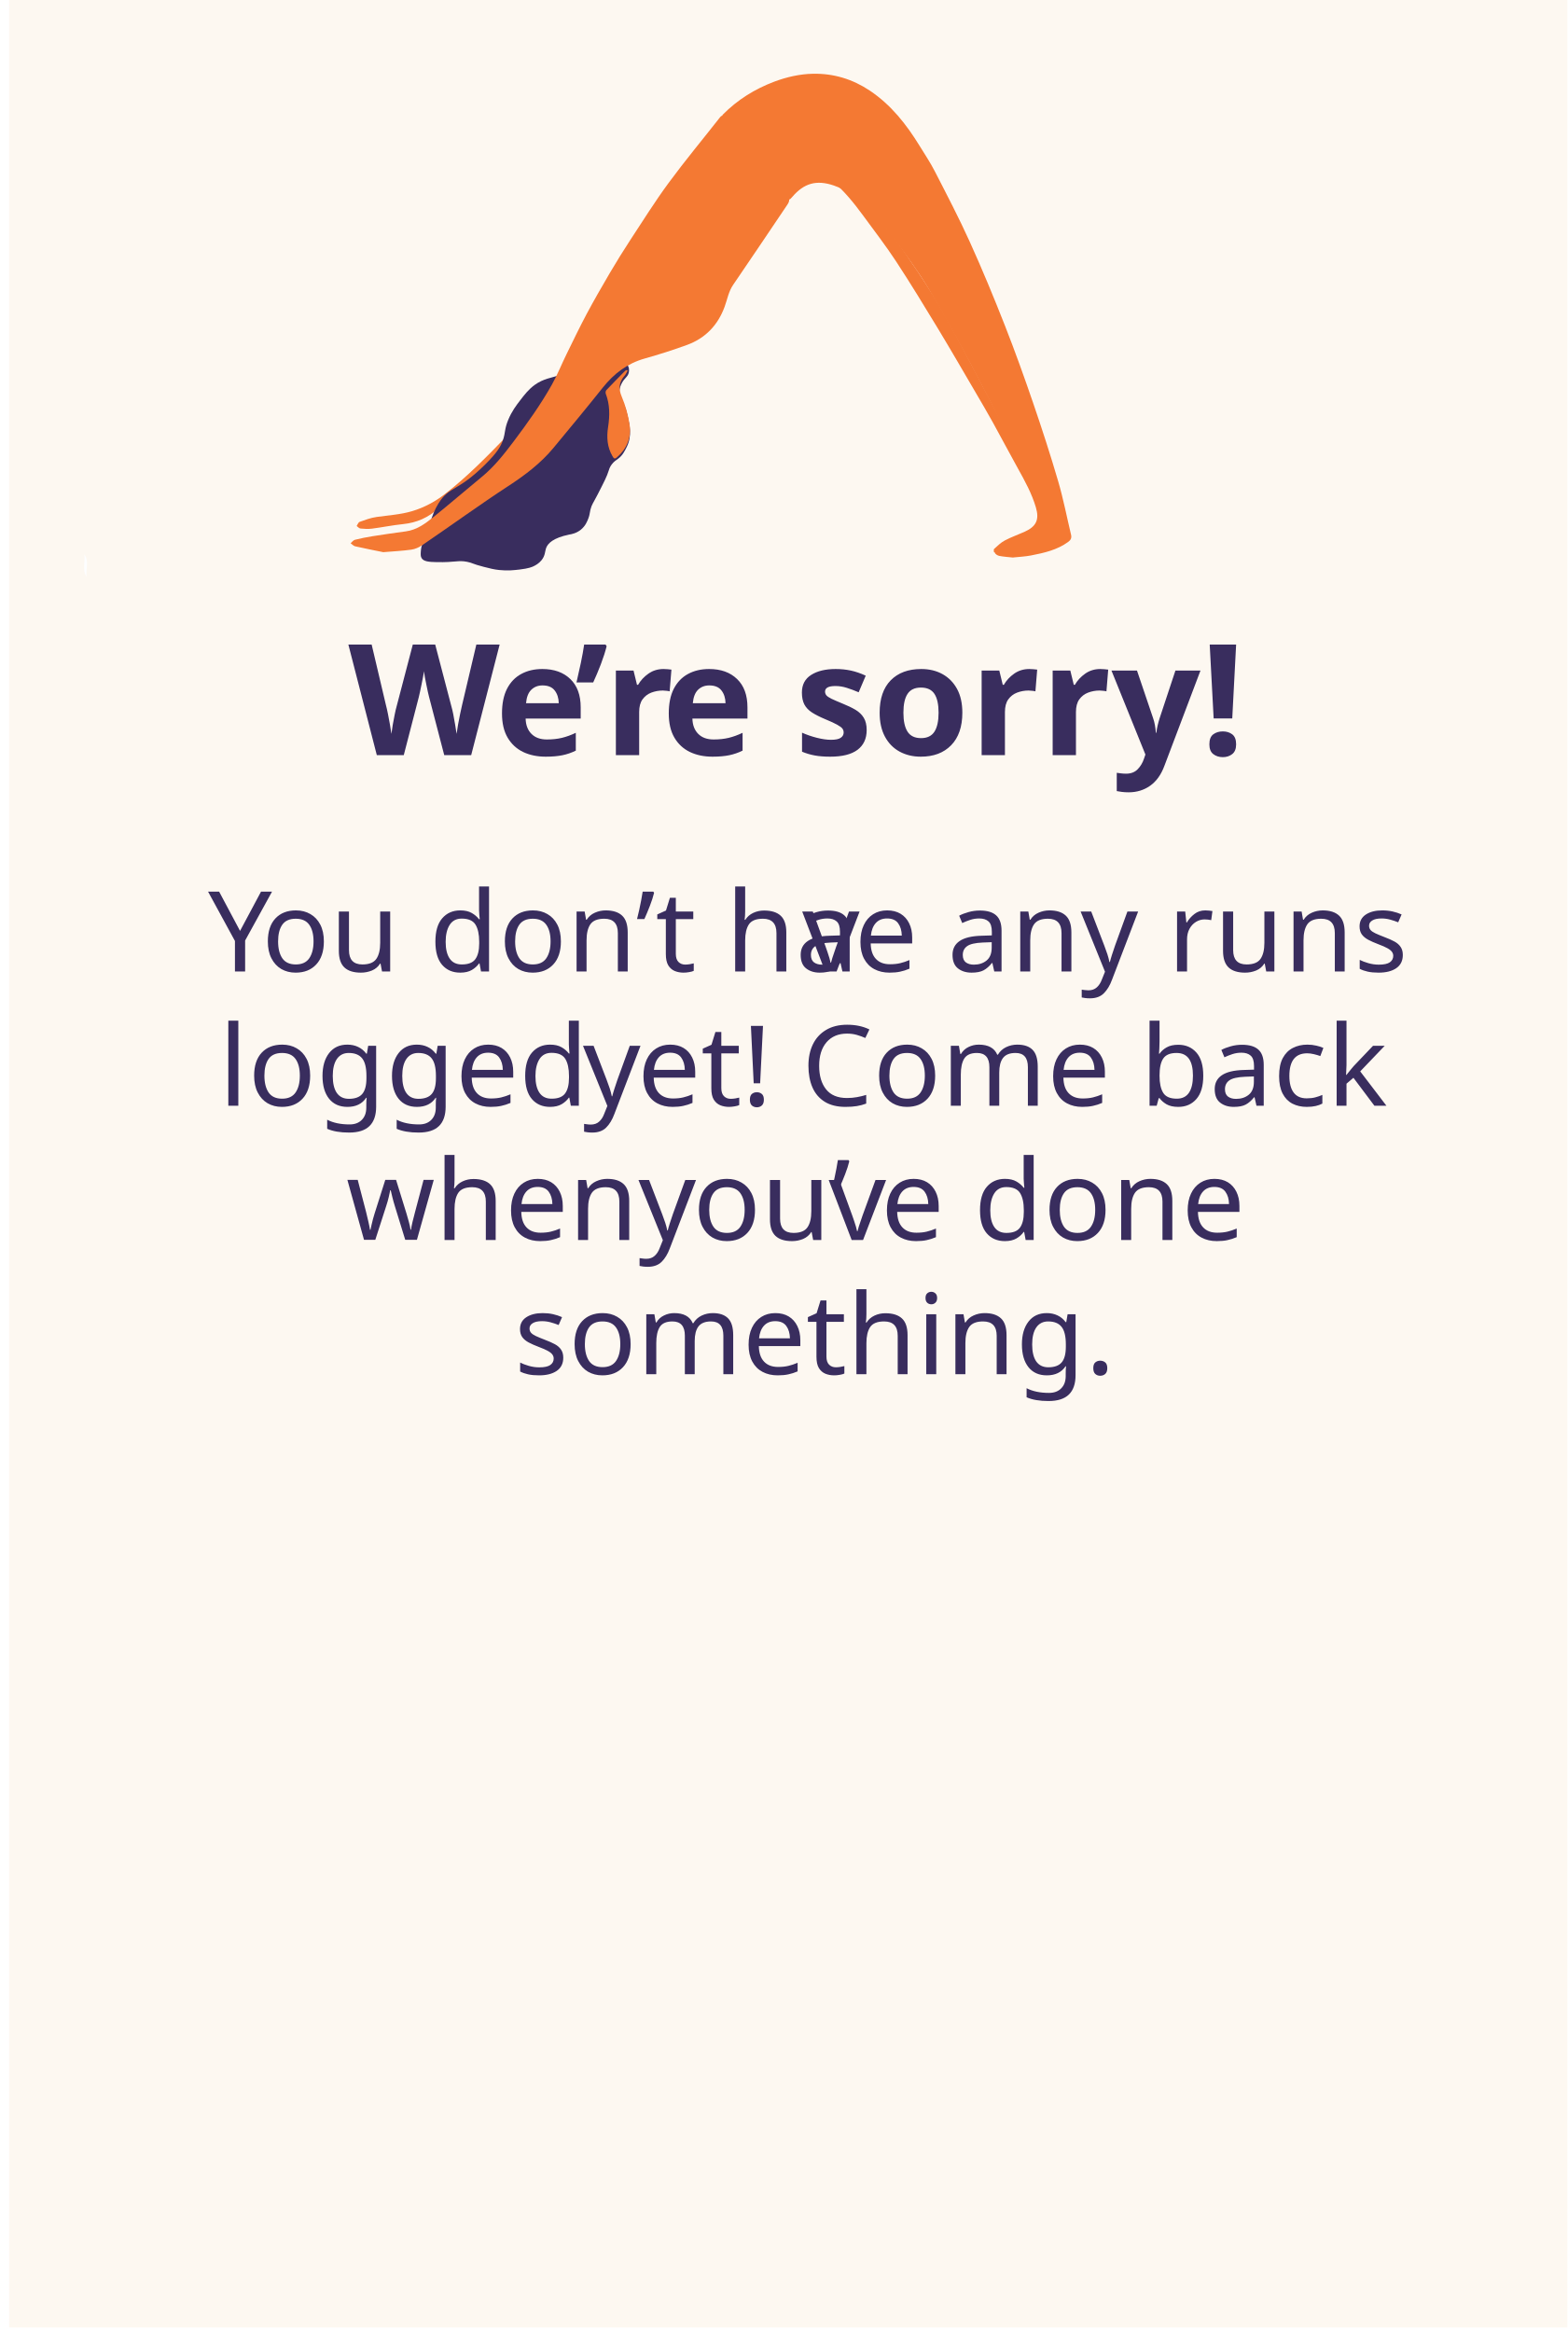
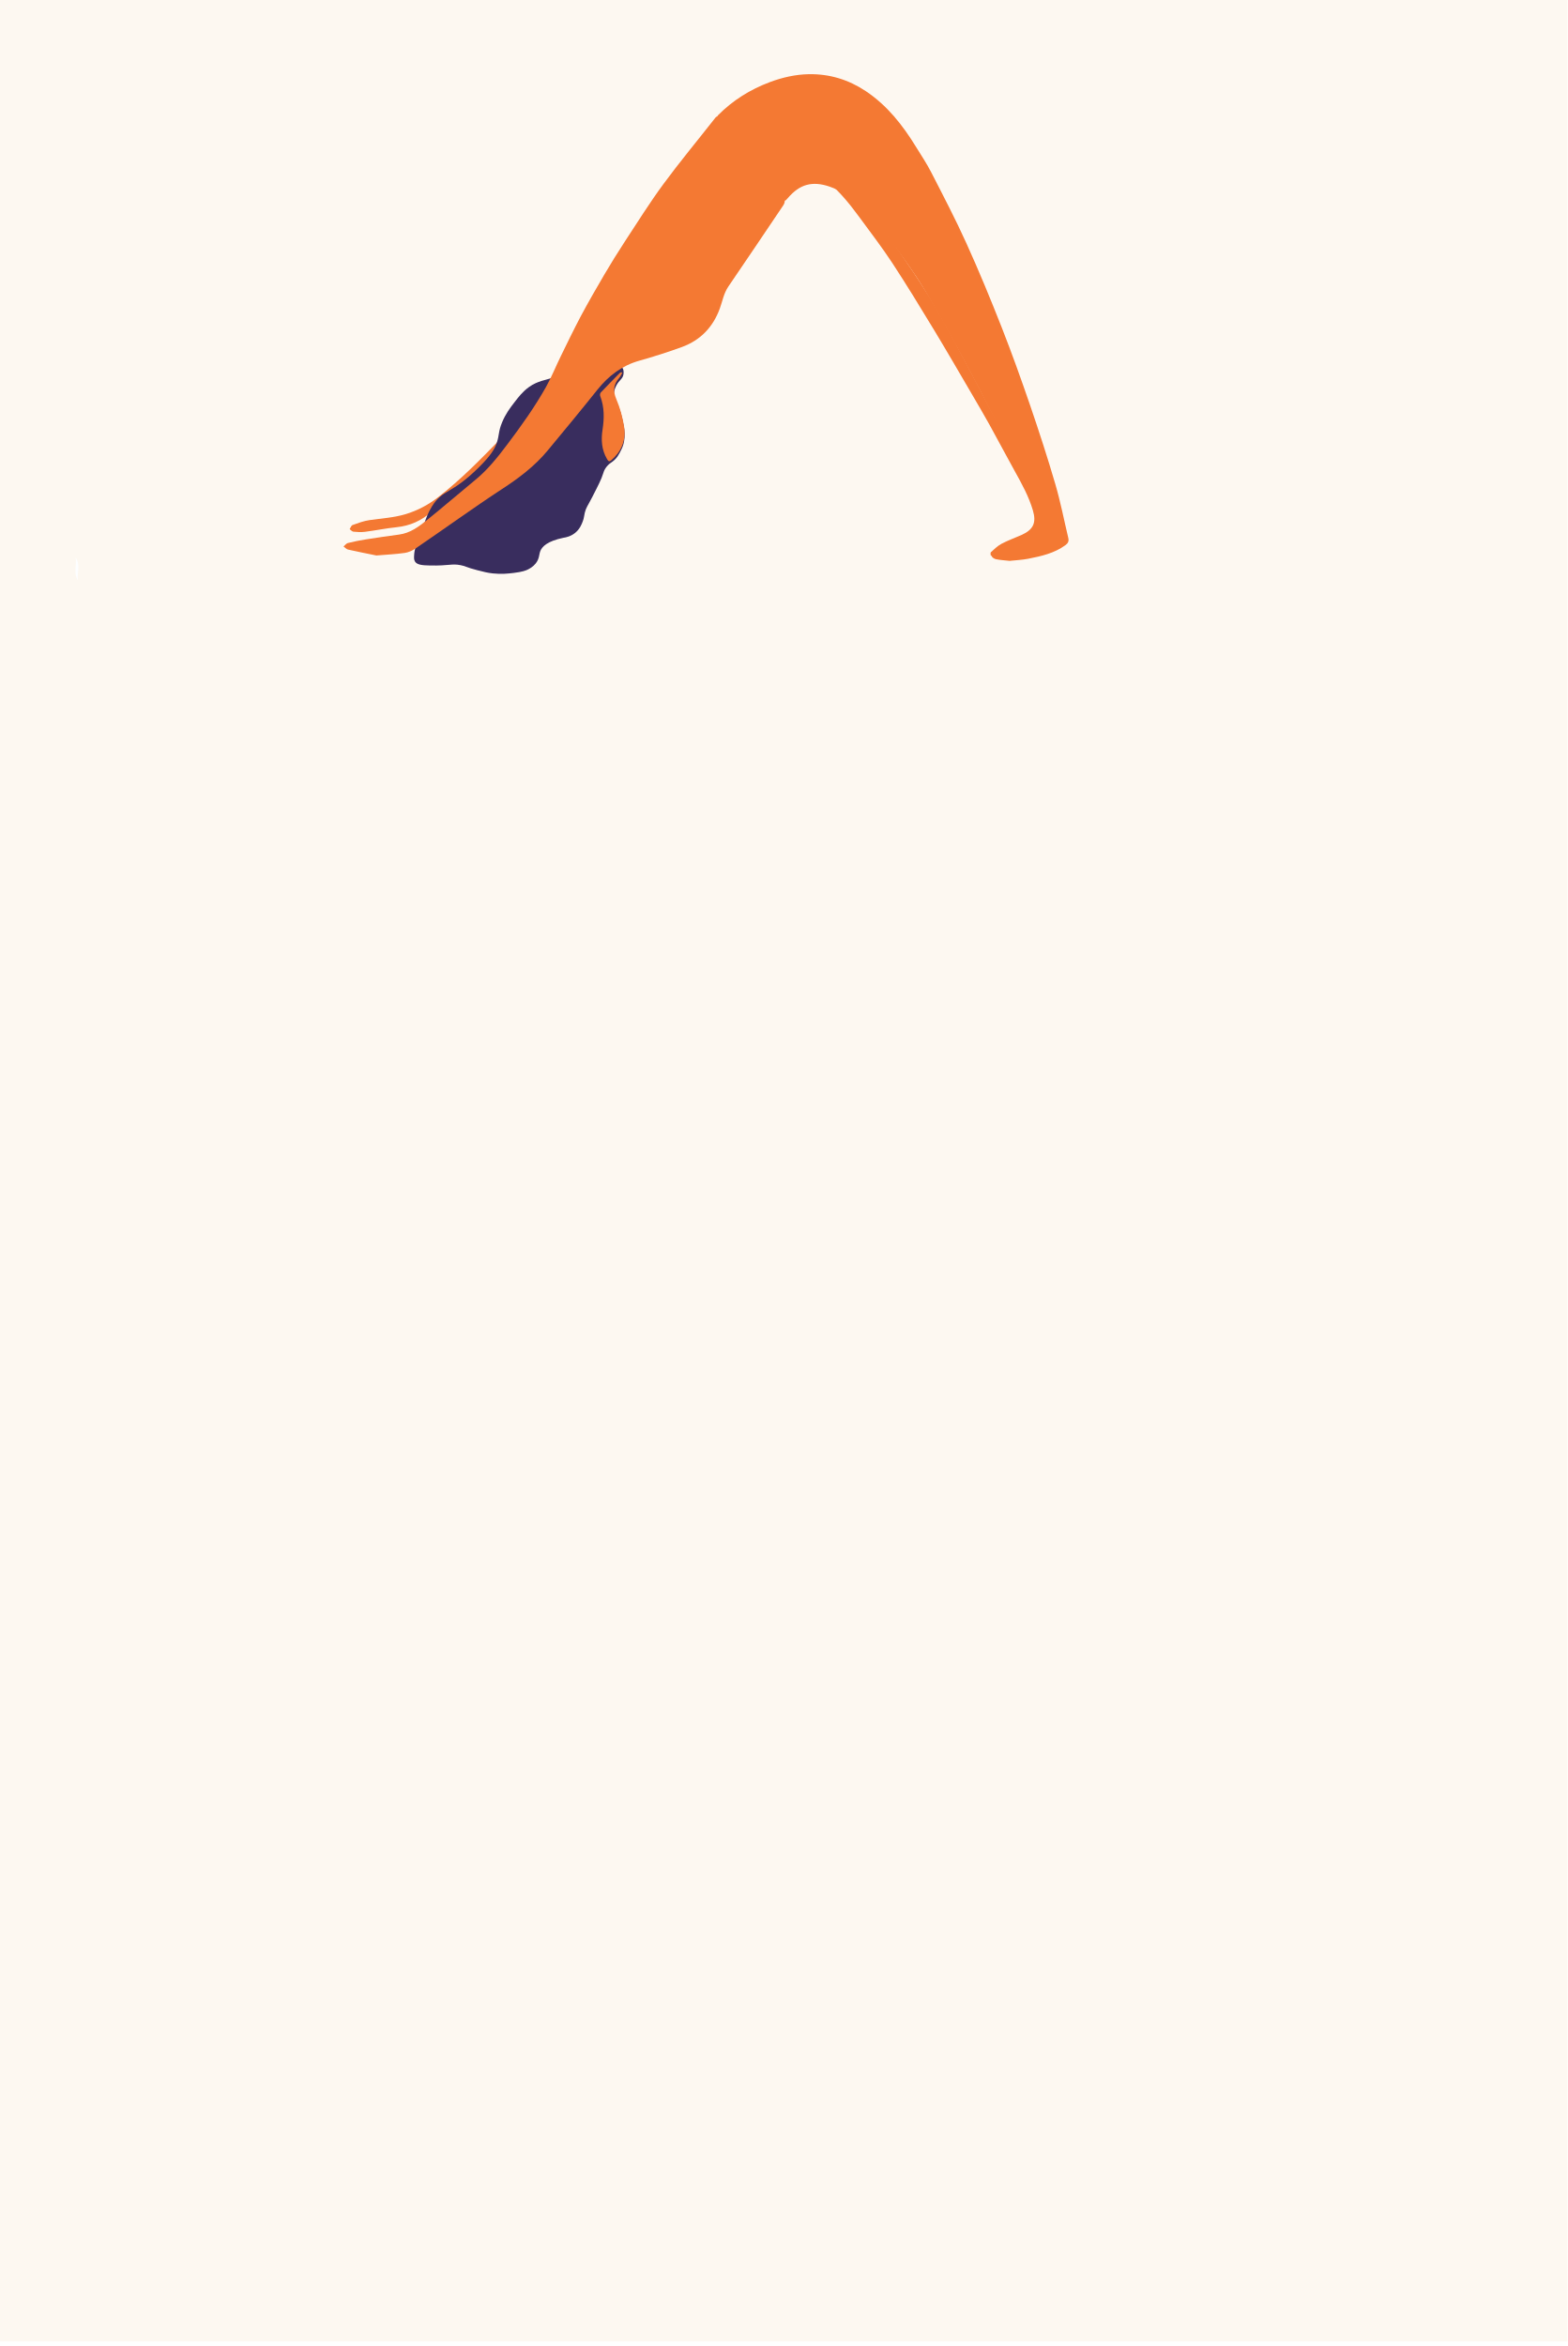
- <svg xmlns="http://www.w3.org/2000/svg" id="Layer_2" data-name="Layer 2" viewBox="0 0 364.29 542.01">
+ <svg xmlns="http://www.w3.org/2000/svg" id="Layer_2" data-name="Layer 2" viewBox="0 0 362.17 542.01">
  <defs>
    <style>
      .cls-1 {
        fill: none;
      }

      .cls-2 {
-         letter-spacing: -.05em;
+         fill: #f47933;
      }

      .cls-3 {
-         fill: #f47933;
+         fill: #fdf8f1;
      }

      .cls-4 {
-         fill: #fdf8f1;
+         fill: #fdfeff;
      }

      .cls-5 {
-         fill: #fdfeff;
-       }
- 
-       .cls-6, .cls-7, .cls-8 {
        fill: #392d5e;
-       }
- 
-       .cls-9 {
-         letter-spacing: -.09em;
-       }
- 
-       .cls-10 {
-         letter-spacing: -.01em;
-       }
- 
-       .cls-11 {
-         letter-spacing: -.01em;
-       }
- 
-       .cls-12 {
-         letter-spacing: -.02em;
-       }
- 
-       .cls-7 {
-         font-family: Europa-Light, Europa-Light;
-         font-size: 26px;
-         font-weight: 300;
-       }
- 
-       .cls-13 {
-         letter-spacing: -.02em;
-       }
- 
-       .cls-14 {
-         letter-spacing: 0em;
-       }
- 
-       .cls-8 {
-         font-family: Europa-Bold, Europa-Bold;
-         font-size: 36px;
-         font-weight: 700;
      }
    </style>
  </defs>
-   <g id="Layer_1-2" data-name="Layer 1">
-     <rect class="cls-4" x="2.12" width="362.17" height="540.96" />
-     <path class="cls-5" d="m19.61,128.86c1.19,1.64.24,3.5.53,5.23-1.11-1.65-.27-3.49-.53-5.23Z" />
-     <rect class="cls-1" x="3.18" y="11.51" width="361.11" height="530.5" rx="25.37" ry="25.37" />
-     <rect class="cls-1" x="5.3" y="11.51" width="352.64" height="529.45" />
-     <path class="cls-3" d="m120.92,98.27c-.16,1.49-.89,2.69-1.79,3.87-2.68,3.55-6.06,6.31-9.42,9.13-2.66,2.23-5.24,4.57-7.82,6.9-2.35,2.13-5.04,3.32-8.17,3.64-2.44.25-4.85.75-7.28,1.06-.87.11-1.78.06-2.66-.03-.31-.03-.59-.38-.88-.59.22-.33.38-.84.68-.95,1.28-.46,2.59-.95,3.93-1.14,2.77-.4,5.57-.55,8.29-1.36,2.8-.84,5.33-2.2,7.62-3.98,5.2-4.03,9.79-8.75,14.38-13.47.72-.74,1.3-1.6,1.97-2.39.27-.32.6-.6.9-.9.08.07.16.14.24.21Z" />
-     <path class="cls-6" d="m98.43,125.69c-.07.14-.54,1.14-.62,2.5-.04.64-.07,1.13.19,1.54.47.77,1.67.89,3.47.92,4.51.09,4.95-.49,7.1-.07,1.3.25,1.14.47,3.84,1.16,1.52.39,2.37.61,3.59.74,2,.22,3.5.04,4.79-.11,2.12-.25,2.89-.6,3.22-.76.45-.22,1.24-.63,1.87-1.42.88-1.09.75-2.03,1.08-2.88.4-1.02,1.59-2.28,5.32-3.06.63-.09,1.73-.33,2.73-1.14,1.09-.89,1.5-1.99,1.76-2.67.31-.82.26-1.14.46-1.97.3-1.22.64-1.52,1.69-3.56,1.43-2.79,2.15-4.19,2.54-5.47.08-.27.25-.88.74-1.52.51-.67,1.04-.98,1.45-1.28,1.04-.77,1.52-1.73,2.05-2.81,1.24-2.5.62-5.12.27-6.68-.3-1.32-.51-2.26-1.08-3.45-.49-1.02-.91-1.56-.93-2.53-.02-.97.38-1.75.57-2.12.65-1.24,1.38-1.43,1.61-2.42.11-.48.09-1.14-.14-1.54-1.25-2.17-10.54.25-16.05,2.14-1.65.56-3.64.77-5.61,2.19-1.48,1.06-2.41,2.29-3.52,3.73-.86,1.12-1.88,2.47-2.69,4.42-.89,2.14-.63,2.9-1.2,4.63-.49,1.49-1.36,2.99-4.2,5.8-6.4,6.34-8.29,4.96-10.8,8.98-1.83,2.94-2.02,5.57-3.48,8.68Z" />
-     <path class="cls-3" d="m235.49,129.59c-1.09-.12-2.19-.18-3.25-.39-.4-.08-.99-.47-1.03-.78-.05-.35.34-.87.68-1.14,1.63-1.3,3.67-1.69,5.58-2.37,1.14-.4,2.28-.83,3.34-1.39.86-.46,1.15-1.31,1.17-2.3.03-2.19-.69-4.21-1.53-6.16-1.89-4.39-3.84-8.75-5.94-13.04-2.75-5.61-5.59-11.19-8.54-16.71-3.29-6.15-6.6-12.3-10.19-18.28-2.44-4.07-5.27-7.93-8.14-11.72-1.98-2.61-4.22-5.07-6.56-7.37-2.09-2.05-4.44-3.86-7.3-4.83-4-1.36-6.9-.54-9.62,2.64-.71.83-.74.81-1.45-.06-4.25-5.18-8.52-10.35-12.78-15.52-.69-.84-1.43-1.64-2.06-2.52-.15-.21-.08-.8.12-1,3.41-3.45,7.45-5.97,12-7.68,2.89-1.08,5.91-1.77,9-1.83,4.78-.08,9.17,1.25,13.16,3.91,4.98,3.33,8.54,7.88,11.61,12.88,1.2,1.95,2.48,3.86,3.52,5.89,2.79,5.43,5.62,10.85,8.13,16.4,2.9,6.4,5.59,12.91,8.16,19.45,2.34,5.95,4.5,11.98,6.57,18.02,2.06,6.02,4.03,12.07,5.81,18.17,1.2,4.08,2,8.27,2.99,12.41.18.74-.04,1.24-.67,1.69-2.56,1.86-5.56,2.54-8.58,3.13-1.37.27-2.78.33-4.19.48Z" />
-     <path class="cls-3" d="m89.15,128.35c-2.11-.43-4.37-.87-6.62-1.38-.38-.09-.69-.47-1.04-.71.33-.27.62-.7,1-.8,1.35-.34,2.72-.61,4.1-.83,2.58-.41,5.17-.78,7.76-1.13,2.51-.34,4.45-1.77,6.31-3.26,3.8-3.05,7.48-6.25,11.25-9.34,2.94-2.4,5.25-5.34,7.5-8.33,3.19-4.24,6.28-8.56,8.87-13.18,1.29-2.3,2.26-4.77,3.43-7.14,1.52-3.1,3.02-6.22,4.64-9.27,1.73-3.23,3.56-6.41,5.42-9.58,1.5-2.54,3.05-5.06,4.67-7.53,2.94-4.48,5.79-9.04,8.96-13.35,3.82-5.19,7.96-10.16,11.94-15.24.45-.57.71-.44,1.1.05,2.97,3.69,5.97,7.35,8.96,11.03,1.73,2.13,3.46,4.26,5.18,6.4.11.14.22.29.34.42q.97,1.08.14,2.31c-4.21,6.24-8.41,12.5-12.66,18.72-1.07,1.57-1.35,3.38-1.98,5.09-1.55,4.25-4.44,7.3-8.74,8.87-3.22,1.18-6.5,2.22-9.8,3.15-4.08,1.14-7.17,3.51-9.75,6.74-3.78,4.74-7.65,9.41-11.52,14.08-2.98,3.59-6.67,6.36-10.58,8.9-3.36,2.18-6.63,4.48-9.92,6.75-3.34,2.31-6.64,4.67-10,6.94-.73.49-1.63.9-2.5,1.02-2.07.29-4.17.39-6.46.58Z" />
-     <path class="cls-3" d="m193.09,40.81c1.51,1.1,3.14,2.08,4.5,3.33,4.39,4.03,8.44,8.36,11.8,13.24,2.55,3.69,5.08,7.4,7.43,11.2,2.15,3.48,4.1,7.07,6.03,10.67,3.14,5.85,6.23,11.72,9.28,17.61,2.32,4.47,4.65,8.94,6.76,13.51,1.46,3.17,2.55,6.5,3.76,9.77.2.55.22,1.18.23,1.78.03,1.11-.57,1.9-1.61,2.28-1.29.47-2.63.79-3.93,1.26-1.96.7-4.02,1.23-5.53,2.78-.14.15-.51.09-.78.12,0-.26-.12-.65.02-.77.78-.7,1.55-1.47,2.47-1.96,1.46-.78,3.05-1.33,4.57-2.01,2.78-1.24,3.52-2.83,2.68-5.69-.95-3.22-2.56-6.15-4.2-9.09-1.97-3.54-3.85-7.13-5.81-10.67-1.27-2.29-2.6-4.55-3.92-6.81-2.92-4.99-5.81-9.99-8.8-14.94-3.18-5.25-6.37-10.49-9.74-15.63-2.4-3.66-5.09-7.15-7.69-10.7-2.11-2.87-4.34-5.65-7.1-7.99-.32-.27-.52-.66-.77-1,.11-.1.22-.2.34-.3Z" />
-     <path class="cls-3" d="m145.88,86.16c-.23.39-.41.82-.7,1.15-1.31,1.49-1.48,2.98-.67,4.88.88,2.08,1.5,4.32,1.83,6.55.44,2.96-.63,5.54-2.96,7.57-.55.48-.74.2-1.01-.26-1.26-2.14-1.4-4.45-1.03-6.81.4-2.62.43-5.2-.54-7.72-.09-.24-.04-.66.12-.83,1.44-1.53,2.93-3.03,4.41-4.53.09-.09.25-.1.38-.15.06.05.12.1.19.14Z" />
-     <text class="cls-8" transform="translate(80.97 175.51) scale(1.01 1)">
-       <tspan class="cls-2" x="0" y="0">W</tspan>
-       <tspan class="cls-12" x="33.73" y="0">e</tspan>
-       <tspan x="52.06" y="0">’</tspan>
-       <tspan class="cls-13" x="58.75" y="0">r</tspan>
-       <tspan x="72.11" y="0">e sorry!</tspan>
-     </text>
-     <text class="cls-7" transform="translate(48.36 225.8) scale(1.01 1)">
-       <tspan class="cls-9" x="0" y="0">Y</tspan>
-       <tspan x="12.32" y="0">ou don’t ha</tspan>
-       <tspan class="cls-11" x="136.73" y="0">v</tspan>
-       <tspan x="148.69" y="0">e any runs </tspan>
-       <tspan x="2.46" y="31.2">logged </tspan>
-       <tspan class="cls-14" x="86.25" y="31.2">y</tspan>
-       <tspan x="98.76" y="31.2">et! Come back </tspan>
-       <tspan x="31.78" y="62.4">when </tspan>
-       <tspan class="cls-14" x="99.02" y="62.4">y</tspan>
-       <tspan x="111.53" y="62.4">ou’</tspan>
-       <tspan class="cls-10" x="142.83" y="62.4">v</tspan>
-       <tspan x="154.79" y="62.4">e done </tspan>
-       <tspan x="70.46" y="93.6">something.</tspan>
-     </text>
+   <g id="Layer_2-2" data-name="Layer 2">
+     <rect class="cls-3" width="362.17" height="540.96" />
+     <path class="cls-4" d="m17.49,128.86c1.19,1.64.24,3.5.53,5.23-1.11-1.65-.27-3.49-.53-5.23Z" />
+     <rect class="cls-1" x="1.06" y="11.51" width="361.11" height="530.5" rx="25.37" ry="25.37" />
+     <rect class="cls-1" x="3.18" y="11.51" width="352.64" height="529.45" />
+     <path class="cls-2" d="m118.8,98.27c-.16,1.49-.89,2.69-1.79,3.87-2.68,3.55-6.06,6.31-9.42,9.13-2.66,2.23-5.24,4.57-7.82,6.9-2.35,2.13-5.04,3.32-8.17,3.64-2.44.25-4.85.75-7.28,1.06-.87.11-1.78.06-2.66-.03-.31-.03-.59-.38-.88-.59.22-.33.38-.84.68-.95,1.28-.46,2.59-.95,3.93-1.14,2.77-.4,5.57-.55,8.29-1.36,2.8-.84,5.33-2.2,7.62-3.98,5.2-4.03,9.79-8.75,14.38-13.47.72-.74,1.3-1.6,1.97-2.39.27-.32.6-.6.9-.9.08.07.16.14.24.21h0Z" />
+     <path class="cls-5" d="m96.31,125.69c-.07.14-.54,1.14-.62,2.5-.04.64-.07,1.13.19,1.54.47.77,1.67.89,3.47.92,4.51.09,4.95-.49,7.1-.07,1.3.25,1.14.47,3.84,1.16,1.52.39,2.37.61,3.59.74,2,.22,3.5.04,4.79-.11,2.12-.25,2.89-.6,3.22-.76.45-.22,1.24-.63,1.87-1.42.88-1.09.75-2.03,1.08-2.88.4-1.02,1.59-2.28,5.32-3.06.63-.09,1.73-.33,2.73-1.14,1.09-.89,1.5-1.99,1.76-2.67.31-.82.26-1.14.46-1.97.3-1.22.64-1.52,1.69-3.56,1.43-2.79,2.15-4.19,2.54-5.47.08-.27.25-.88.74-1.52.51-.67,1.04-.98,1.45-1.28,1.04-.77,1.52-1.73,2.05-2.81,1.24-2.5.62-5.12.27-6.68-.3-1.32-.51-2.26-1.08-3.45-.49-1.02-.91-1.56-.93-2.53-.02-.97.38-1.75.57-2.12.65-1.24,1.38-1.43,1.61-2.42.11-.48.09-1.14-.14-1.54-1.25-2.17-10.54.25-16.05,2.14-1.65.56-3.64.77-5.61,2.19-1.48,1.06-2.41,2.29-3.52,3.73-.86,1.12-1.88,2.47-2.69,4.42-.89,2.14-.63,2.9-1.2,4.63-.49,1.49-1.36,2.99-4.2,5.8-6.4,6.34-8.29,4.96-10.8,8.98-1.83,2.94-2.02,5.57-3.48,8.68l-.02.03Z" />
+     <path class="cls-2" d="m233.37,129.59c-1.09-.12-2.19-.18-3.25-.39-.4-.08-.99-.47-1.03-.78-.05-.35.34-.87.68-1.14,1.63-1.3,3.67-1.69,5.58-2.37,1.14-.4,2.28-.83,3.34-1.39.86-.46,1.15-1.31,1.17-2.3.03-2.19-.69-4.21-1.53-6.16-1.89-4.39-3.84-8.75-5.94-13.04-2.75-5.61-5.59-11.19-8.54-16.71-3.29-6.15-6.6-12.3-10.19-18.28-2.44-4.07-5.27-7.93-8.14-11.72-1.98-2.61-4.22-5.07-6.56-7.37-2.09-2.05-4.44-3.86-7.3-4.83-4-1.36-6.9-.54-9.62,2.64-.71.83-.74.81-1.45-.06-4.25-5.18-8.52-10.35-12.78-15.52-.69-.84-1.43-1.64-2.06-2.52-.15-.21-.08-.8.12-1,3.41-3.45,7.45-5.97,12-7.68,2.89-1.08,5.91-1.77,9-1.83,4.78-.08,9.17,1.25,13.16,3.91,4.98,3.33,8.54,7.88,11.61,12.88,1.2,1.95,2.48,3.86,3.52,5.89,2.79,5.43,5.62,10.85,8.13,16.4,2.9,6.4,5.59,12.91,8.16,19.45,2.34,5.95,4.5,11.98,6.57,18.02,2.06,6.02,4.03,12.07,5.81,18.17,1.2,4.08,2,8.27,2.99,12.41.18.74-.04,1.24-.67,1.69-2.56,1.86-5.56,2.54-8.58,3.13-1.37.27-2.78.33-4.19.48v.02Z" />
+     <path class="cls-2" d="m87.03,128.35c-2.11-.43-4.37-.87-6.62-1.38-.38-.09-.69-.47-1.04-.71.33-.27.62-.7,1-.8,1.35-.34,2.72-.61,4.1-.83,2.58-.41,5.17-.78,7.76-1.13,2.51-.34,4.45-1.77,6.31-3.26,3.8-3.05,7.48-6.25,11.25-9.34,2.94-2.4,5.25-5.34,7.5-8.33,3.19-4.24,6.28-8.56,8.87-13.18,1.29-2.3,2.26-4.77,3.43-7.14,1.52-3.1,3.02-6.22,4.64-9.27,1.73-3.23,3.56-6.41,5.42-9.58,1.5-2.54,3.05-5.06,4.67-7.53,2.94-4.48,5.79-9.04,8.96-13.35,3.82-5.19,7.96-10.16,11.94-15.24.45-.57.71-.44,1.1.05,2.97,3.69,5.97,7.35,8.96,11.03,1.73,2.13,3.46,4.26,5.18,6.4.11.14.22.29.34.42.65.72.69,1.49.14,2.31-4.21,6.24-8.41,12.5-12.66,18.72-1.07,1.57-1.35,3.38-1.98,5.09-1.55,4.25-4.44,7.3-8.74,8.87-3.22,1.18-6.5,2.22-9.8,3.15-4.08,1.14-7.17,3.51-9.75,6.74-3.78,4.74-7.65,9.41-11.52,14.08-2.98,3.59-6.67,6.36-10.58,8.9-3.36,2.18-6.63,4.48-9.92,6.75-3.34,2.31-6.64,4.67-10,6.94-.73.49-1.63.9-2.5,1.02-2.07.29-4.17.39-6.46.58v.02Z" />
+     <path class="cls-2" d="m190.97,40.81c1.51,1.1,3.14,2.08,4.5,3.33,4.39,4.03,8.44,8.36,11.8,13.24,2.55,3.69,5.08,7.4,7.43,11.2,2.15,3.48,4.1,7.07,6.03,10.67,3.14,5.85,6.23,11.72,9.28,17.61,2.32,4.47,4.65,8.94,6.76,13.51,1.46,3.17,2.55,6.5,3.76,9.77.2.55.22,1.18.23,1.78.03,1.11-.57,1.9-1.61,2.28-1.29.47-2.63.79-3.93,1.26-1.96.7-4.02,1.23-5.53,2.78-.14.15-.51.09-.78.12,0-.26-.12-.65.02-.77.78-.7,1.55-1.47,2.47-1.96,1.46-.78,3.05-1.33,4.57-2.01,2.78-1.24,3.52-2.83,2.68-5.69-.95-3.22-2.56-6.15-4.2-9.09-1.97-3.54-3.85-7.13-5.81-10.67-1.27-2.29-2.6-4.55-3.92-6.81-2.92-4.99-5.81-9.99-8.8-14.94-3.18-5.25-6.37-10.49-9.74-15.63-2.4-3.66-5.09-7.15-7.69-10.7-2.11-2.87-4.34-5.65-7.1-7.99-.32-.27-.52-.66-.77-1,.11-.1.22-.2.34-.3h.01Z" />
+     <path class="cls-2" d="m143.76,86.16c-.23.39-.41.82-.7,1.15-1.31,1.49-1.48,2.98-.67,4.88.88,2.08,1.5,4.32,1.83,6.55.44,2.96-.63,5.54-2.96,7.57-.55.48-.74.2-1.01-.26-1.26-2.14-1.4-4.45-1.03-6.81.4-2.62.43-5.2-.54-7.72-.09-.24-.04-.66.12-.83,1.44-1.53,2.93-3.03,4.41-4.53.09-.09.25-.1.38-.15.06.05.12.1.19.14h-.02Z" />
  </g>
</svg>
